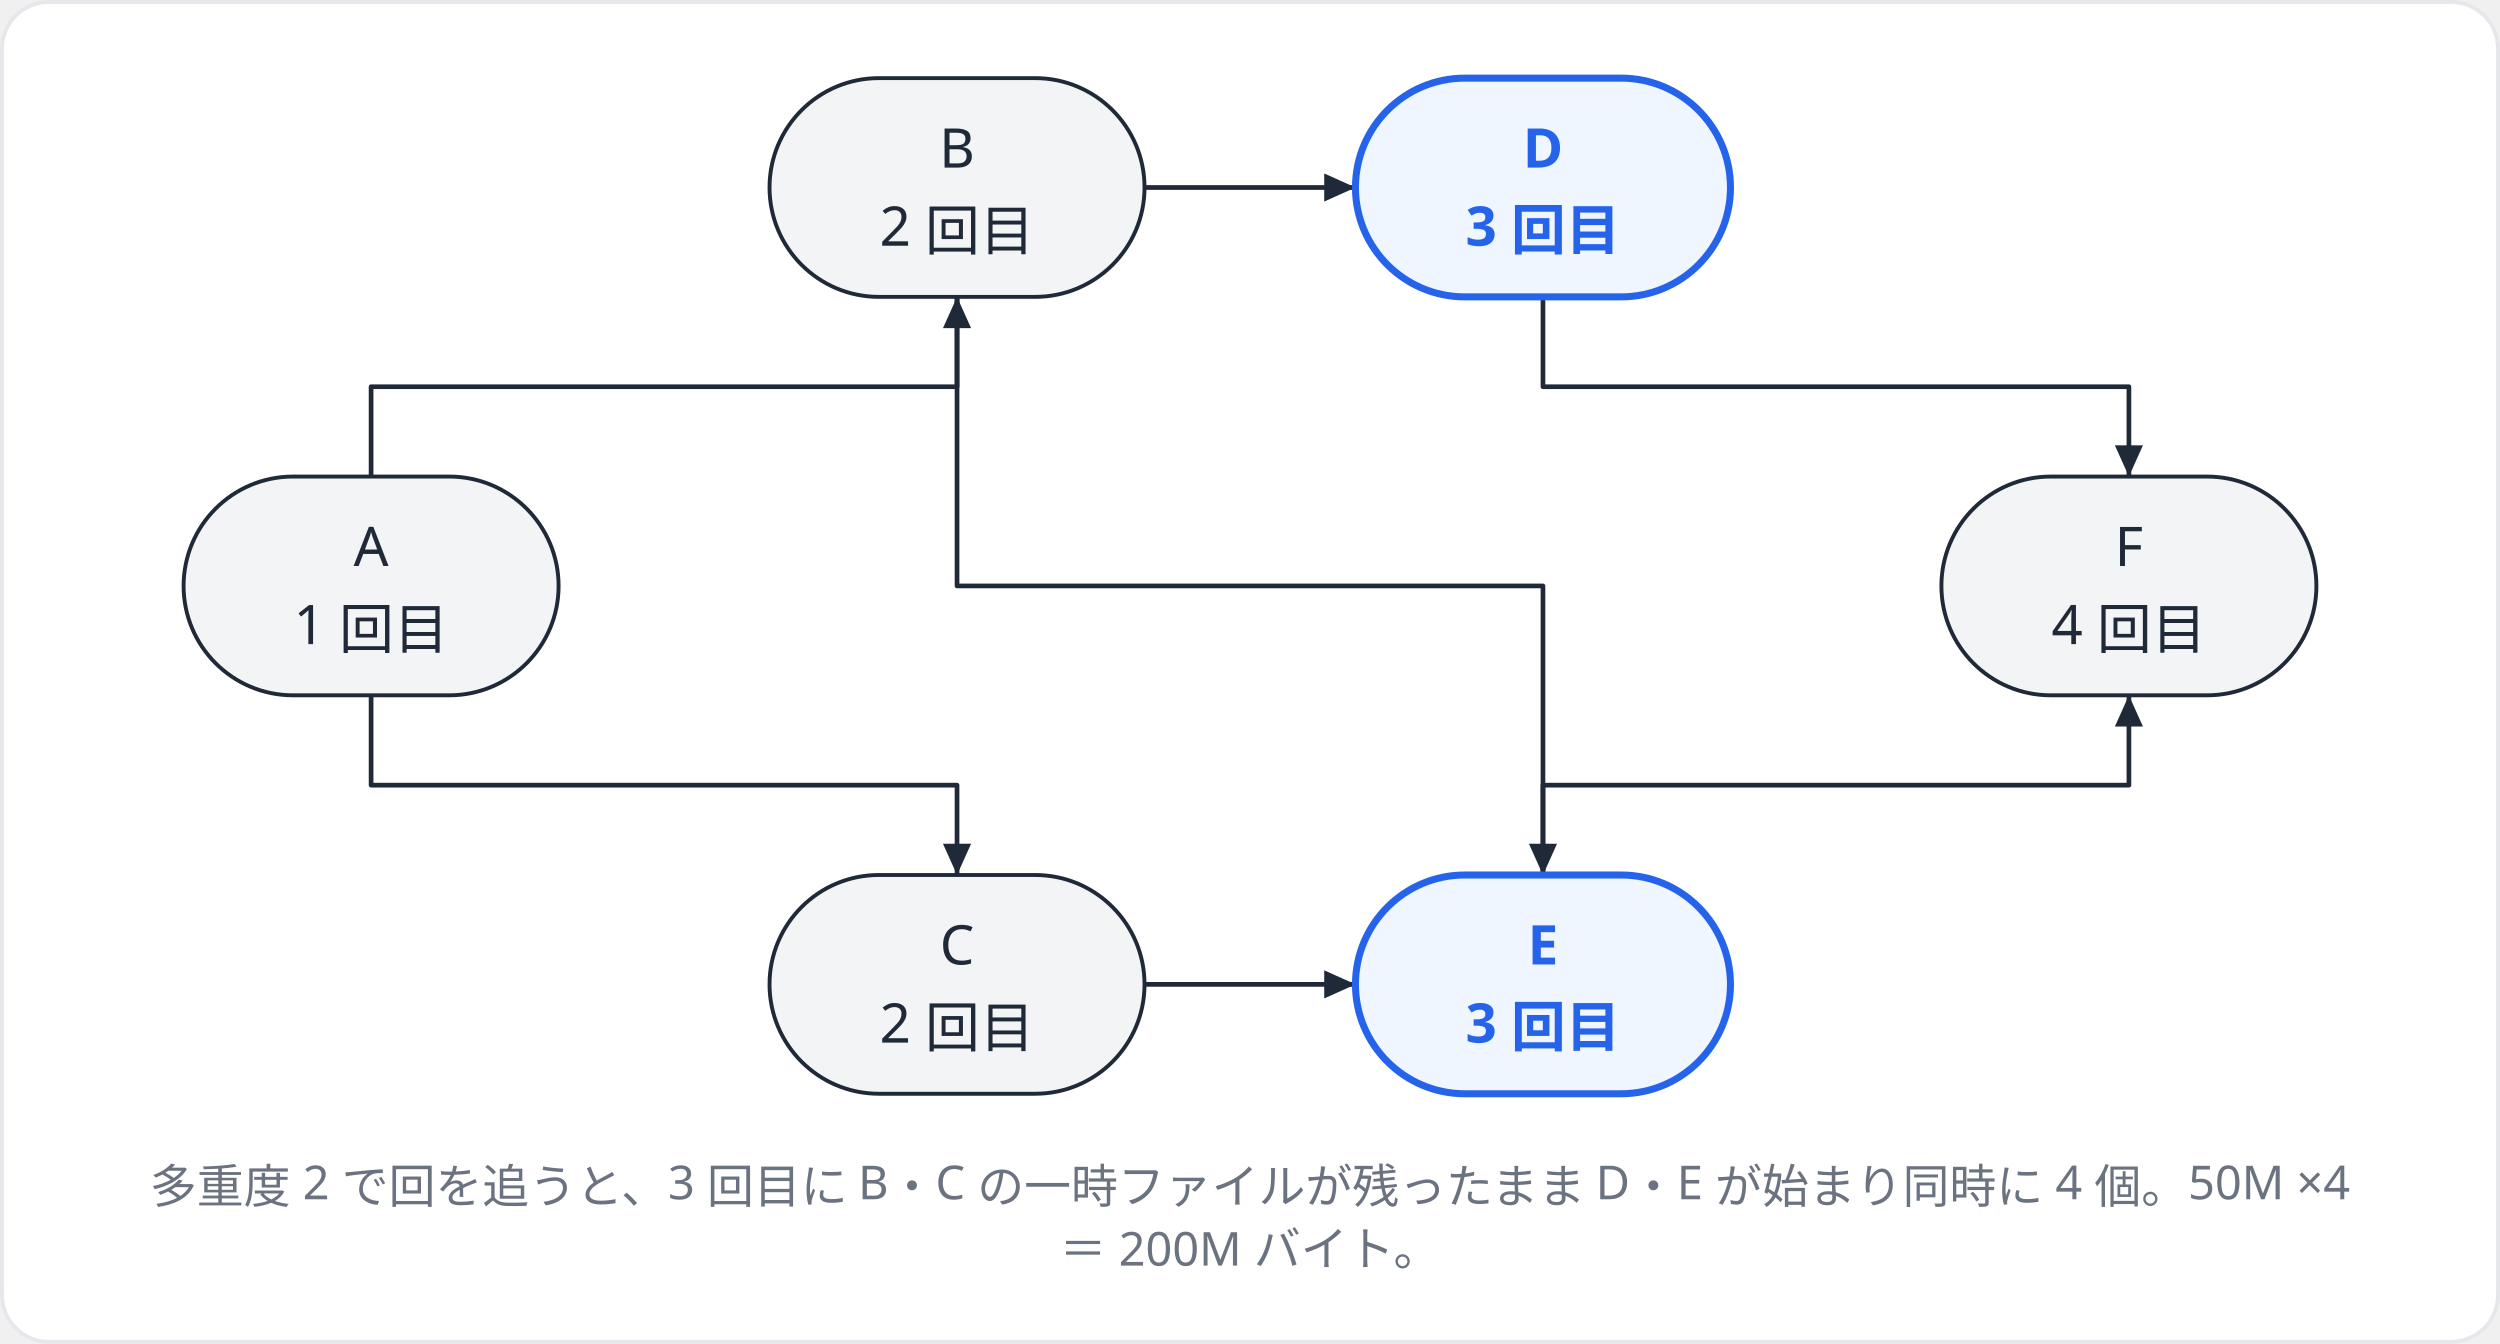
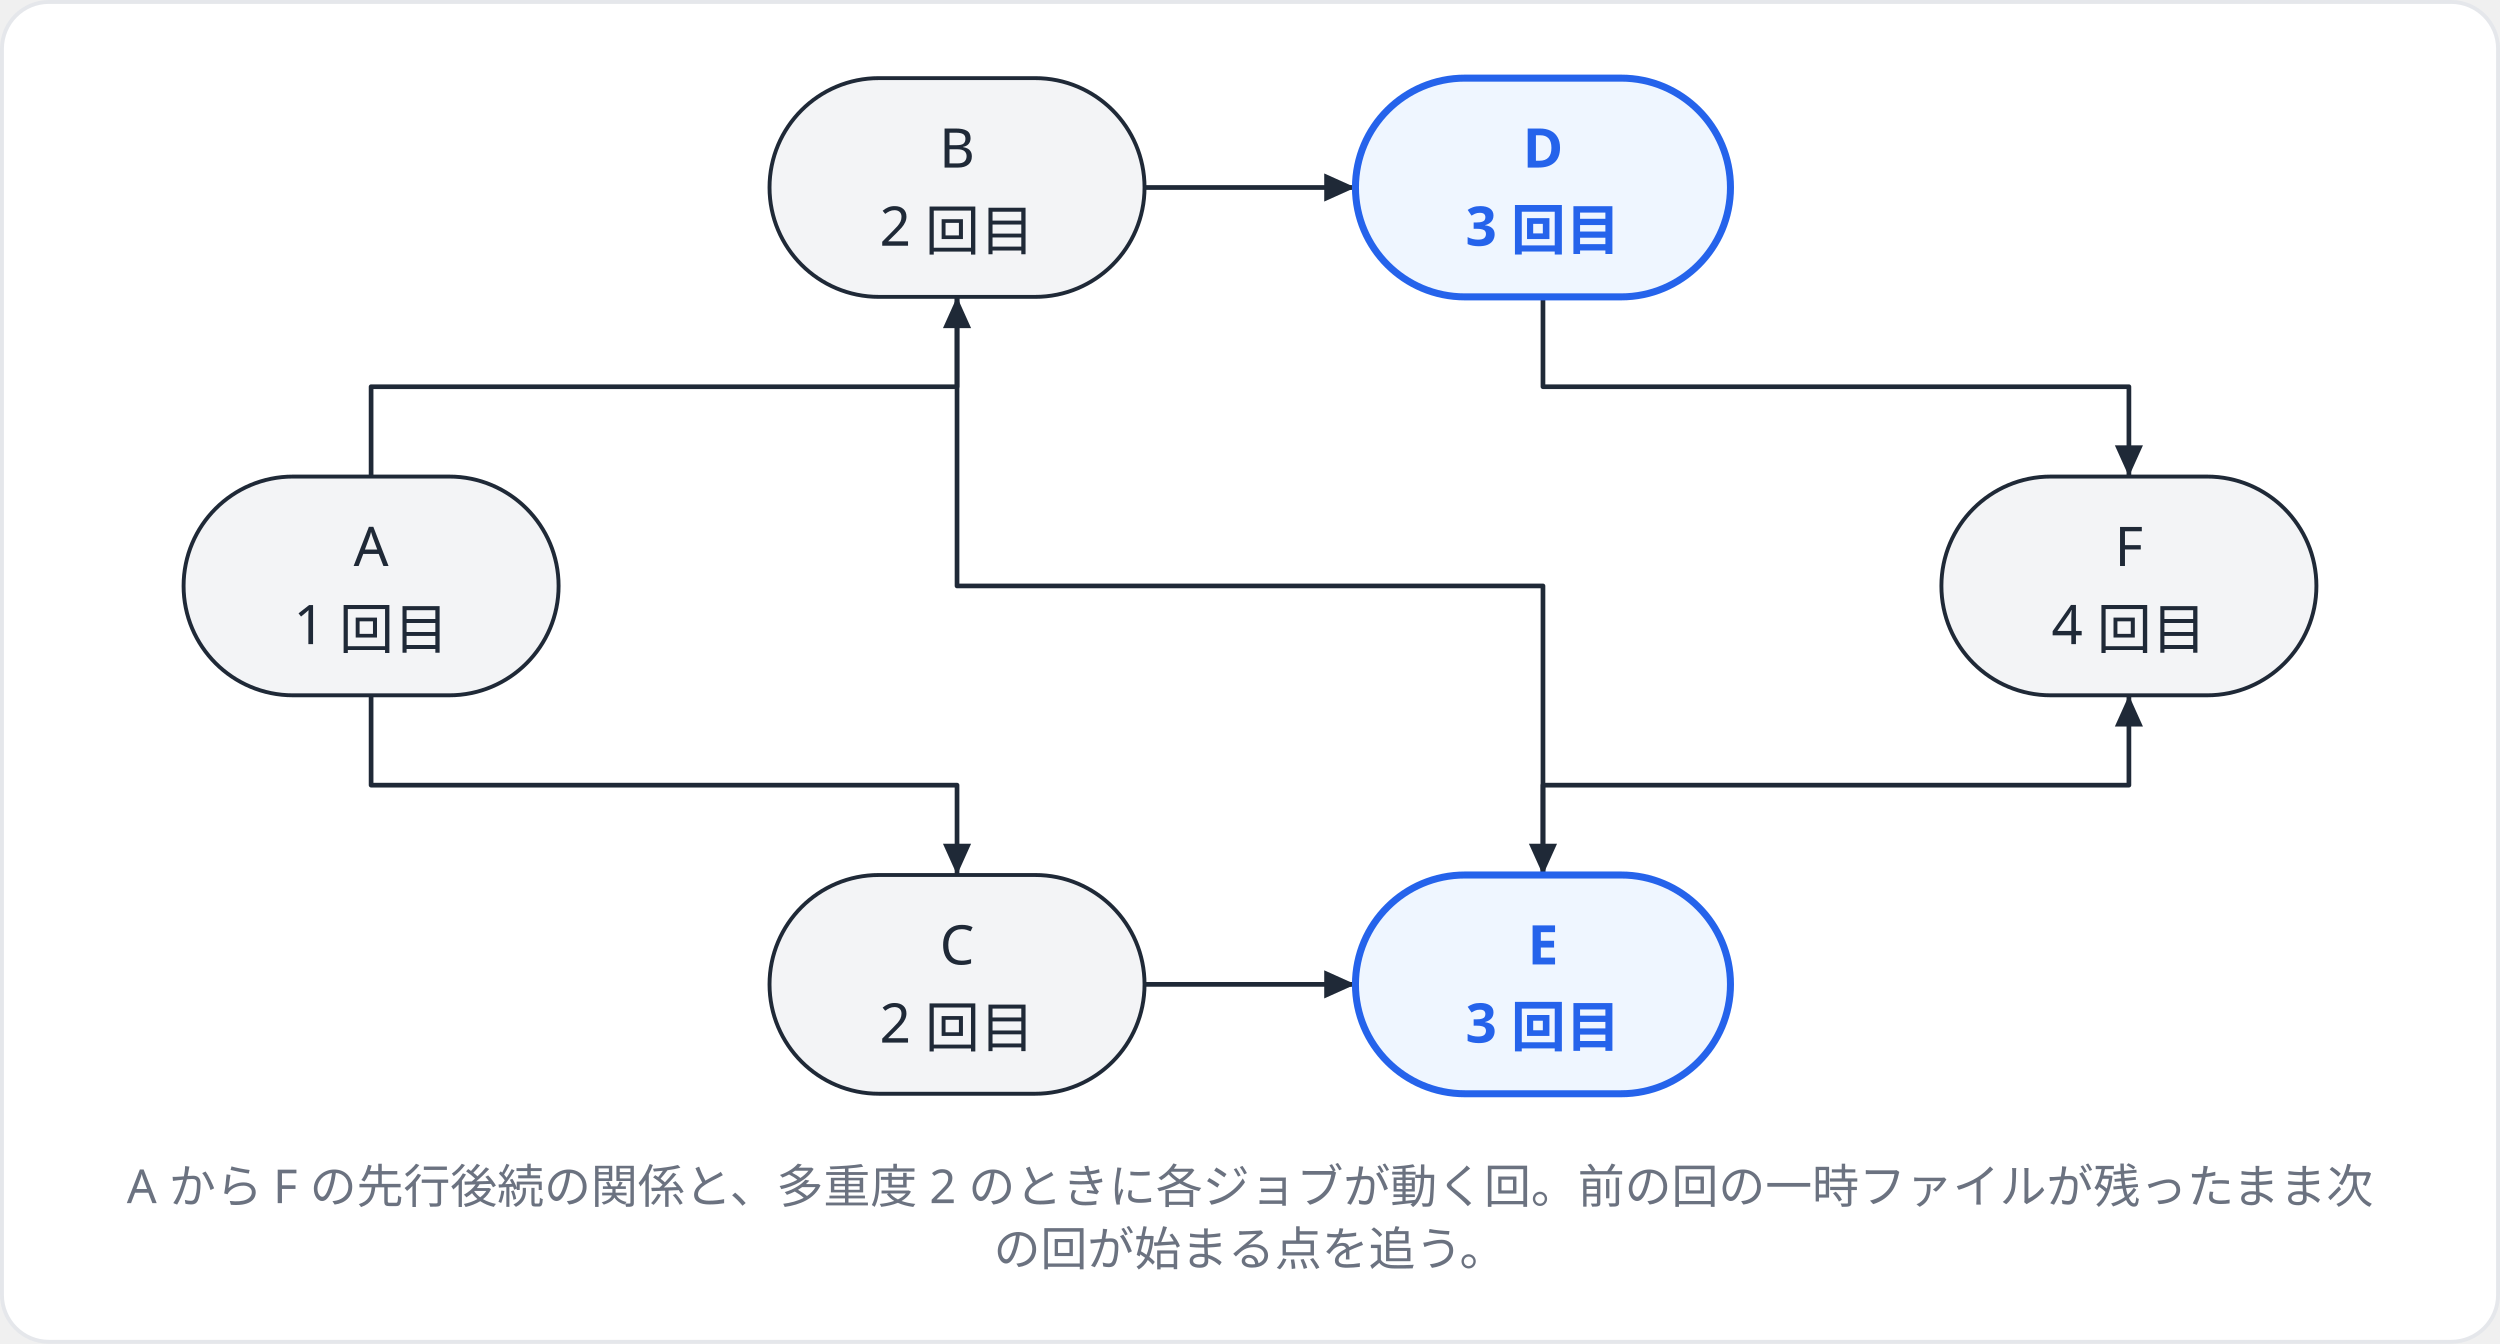
<svg xmlns="http://www.w3.org/2000/svg" width="640" height="344" viewBox="0 0 640 344" role="img">
  <rect x="0.5" y="0.5" width="639" height="343" rx="12" fill="#ffffff" stroke="#e5e7eb" stroke-width="1" />
  <g transform="translate(40 20)">
    <polyline points="55,102 55,79 205,79 205,56" fill="none" stroke="#1f2937" stroke-width="1.2" stroke-linejoin="round" />
    <polygon points="205,56 208.6,64 201.4,64" fill="#1f2937" />
    <polyline points="55,158 55,181 205,181 205,204" fill="none" stroke="#1f2937" stroke-width="1.2" stroke-linejoin="round" />
    <polygon points="205,204 201.4,196 208.6,196" fill="#1f2937" />
    <polyline points="253,28 307,28" fill="none" stroke="#1f2937" stroke-width="1.2" stroke-linejoin="round" />
    <polygon points="307,28 299,31.6 299,24.4" fill="#1f2937" />
    <polyline points="205,56 205,130 355,130 355,204" fill="none" stroke="#1f2937" stroke-width="1.2" stroke-linejoin="round" />
    <polygon points="355,204 351.4,196 358.6,196" fill="#1f2937" />
    <polyline points="253,232 307,232" fill="none" stroke="#1f2937" stroke-width="1.2" stroke-linejoin="round" />
    <polygon points="307,232 299,235.6 299,228.4" fill="#1f2937" />
    <polyline points="355,56 355,79 505,79 505,102" fill="none" stroke="#1f2937" stroke-width="1.2" stroke-linejoin="round" />
    <polygon points="505,102 501.4,94 508.6,94" fill="#1f2937" />
    <polyline points="355,204 355,181 505,181 505,158" fill="none" stroke="#1f2937" stroke-width="1.2" stroke-linejoin="round" />
    <polygon points="505,158 508.6,166 501.4,166" fill="#1f2937" />
    <rect x="7" y="102" width="96" height="56" rx="28" fill="#f3f4f6" stroke="#1f2937" stroke-width="1" />
    <text x="55" y="124.9" font-family="Hiragino Sans, Hiragino Kaku Gothic ProN, Noto Sans JP, Yu Gothic, Meiryo, sans-serif" font-size="14" fill="#1f2937" text-anchor="middle">A</text>
    <text x="55" y="144.9" font-family="Hiragino Sans, Hiragino Kaku Gothic ProN, Noto Sans JP, Yu Gothic, Meiryo, sans-serif" font-size="14" fill="#1f2937" text-anchor="middle">1 回目</text>
    <rect x="157" y="0" width="96" height="56" rx="28" fill="#f3f4f6" stroke="#1f2937" stroke-width="1" />
    <text x="205" y="22.9" font-family="Hiragino Sans, Hiragino Kaku Gothic ProN, Noto Sans JP, Yu Gothic, Meiryo, sans-serif" font-size="14" fill="#1f2937" text-anchor="middle">B</text>
    <text x="205" y="42.9" font-family="Hiragino Sans, Hiragino Kaku Gothic ProN, Noto Sans JP, Yu Gothic, Meiryo, sans-serif" font-size="14" fill="#1f2937" text-anchor="middle">2 回目</text>
    <rect x="157" y="204" width="96" height="56" rx="28" fill="#f3f4f6" stroke="#1f2937" stroke-width="1" />
    <text x="205" y="226.9" font-family="Hiragino Sans, Hiragino Kaku Gothic ProN, Noto Sans JP, Yu Gothic, Meiryo, sans-serif" font-size="14" fill="#1f2937" text-anchor="middle">C</text>
    <text x="205" y="246.9" font-family="Hiragino Sans, Hiragino Kaku Gothic ProN, Noto Sans JP, Yu Gothic, Meiryo, sans-serif" font-size="14" fill="#1f2937" text-anchor="middle">2 回目</text>
    <rect x="307" y="0" width="96" height="56" rx="28" fill="#eff6ff" stroke="#2563eb" stroke-width="1.8" />
    <text x="355" y="22.9" font-family="Hiragino Sans, Hiragino Kaku Gothic ProN, Noto Sans JP, Yu Gothic, Meiryo, sans-serif" font-size="14" fill="#2563eb" text-anchor="middle" font-weight="600">D</text>
    <text x="355" y="42.9" font-family="Hiragino Sans, Hiragino Kaku Gothic ProN, Noto Sans JP, Yu Gothic, Meiryo, sans-serif" font-size="14" fill="#2563eb" text-anchor="middle" font-weight="600">3 回目</text>
    <rect x="307" y="204" width="96" height="56" rx="28" fill="#eff6ff" stroke="#2563eb" stroke-width="1.8" />
    <text x="355" y="226.9" font-family="Hiragino Sans, Hiragino Kaku Gothic ProN, Noto Sans JP, Yu Gothic, Meiryo, sans-serif" font-size="14" fill="#2563eb" text-anchor="middle" font-weight="600">E</text>
    <text x="355" y="246.9" font-family="Hiragino Sans, Hiragino Kaku Gothic ProN, Noto Sans JP, Yu Gothic, Meiryo, sans-serif" font-size="14" fill="#2563eb" text-anchor="middle" font-weight="600">3 回目</text>
    <rect x="457" y="102" width="96" height="56" rx="28" fill="#f3f4f6" stroke="#1f2937" stroke-width="1" />
    <text x="505" y="124.9" font-family="Hiragino Sans, Hiragino Kaku Gothic ProN, Noto Sans JP, Yu Gothic, Meiryo, sans-serif" font-size="14" fill="#1f2937" text-anchor="middle">F</text>
    <text x="505" y="144.9" font-family="Hiragino Sans, Hiragino Kaku Gothic ProN, Noto Sans JP, Yu Gothic, Meiryo, sans-serif" font-size="14" fill="#1f2937" text-anchor="middle">4 回目</text>
  </g>
-   <text x="320" y="308" font-family="Hiragino Sans, Hiragino Kaku Gothic ProN, Noto Sans JP, Yu Gothic, Meiryo, sans-serif" font-size="12" fill="#6b7280" text-anchor="middle">多重度 2 で回を追うと、3 回目に B・C の一時ファイルが残ったまま D・E が始まり同時に 4 個。50M ×4</text>
-   <text x="320" y="324" font-family="Hiragino Sans, Hiragino Kaku Gothic ProN, Noto Sans JP, Yu Gothic, Meiryo, sans-serif" font-size="12" fill="#6b7280" text-anchor="middle">＝ 200M バイト。</text>
+   <text x="320" y="308" font-family="Hiragino Sans, Hiragino Kaku Gothic ProN, Noto Sans JP, Yu Gothic, Meiryo, sans-serif" font-size="12" fill="#6b7280" text-anchor="middle">A から F の先行後続の関係と、多重度 2 のときに各ジョブが動く回。前の回の一時ファイルが残ったまま次</text>
+   <text x="320" y="324" font-family="Hiragino Sans, Hiragino Kaku Gothic ProN, Noto Sans JP, Yu Gothic, Meiryo, sans-serif" font-size="12" fill="#6b7280" text-anchor="middle">の回が始まる点を追う。</text>
</svg>
